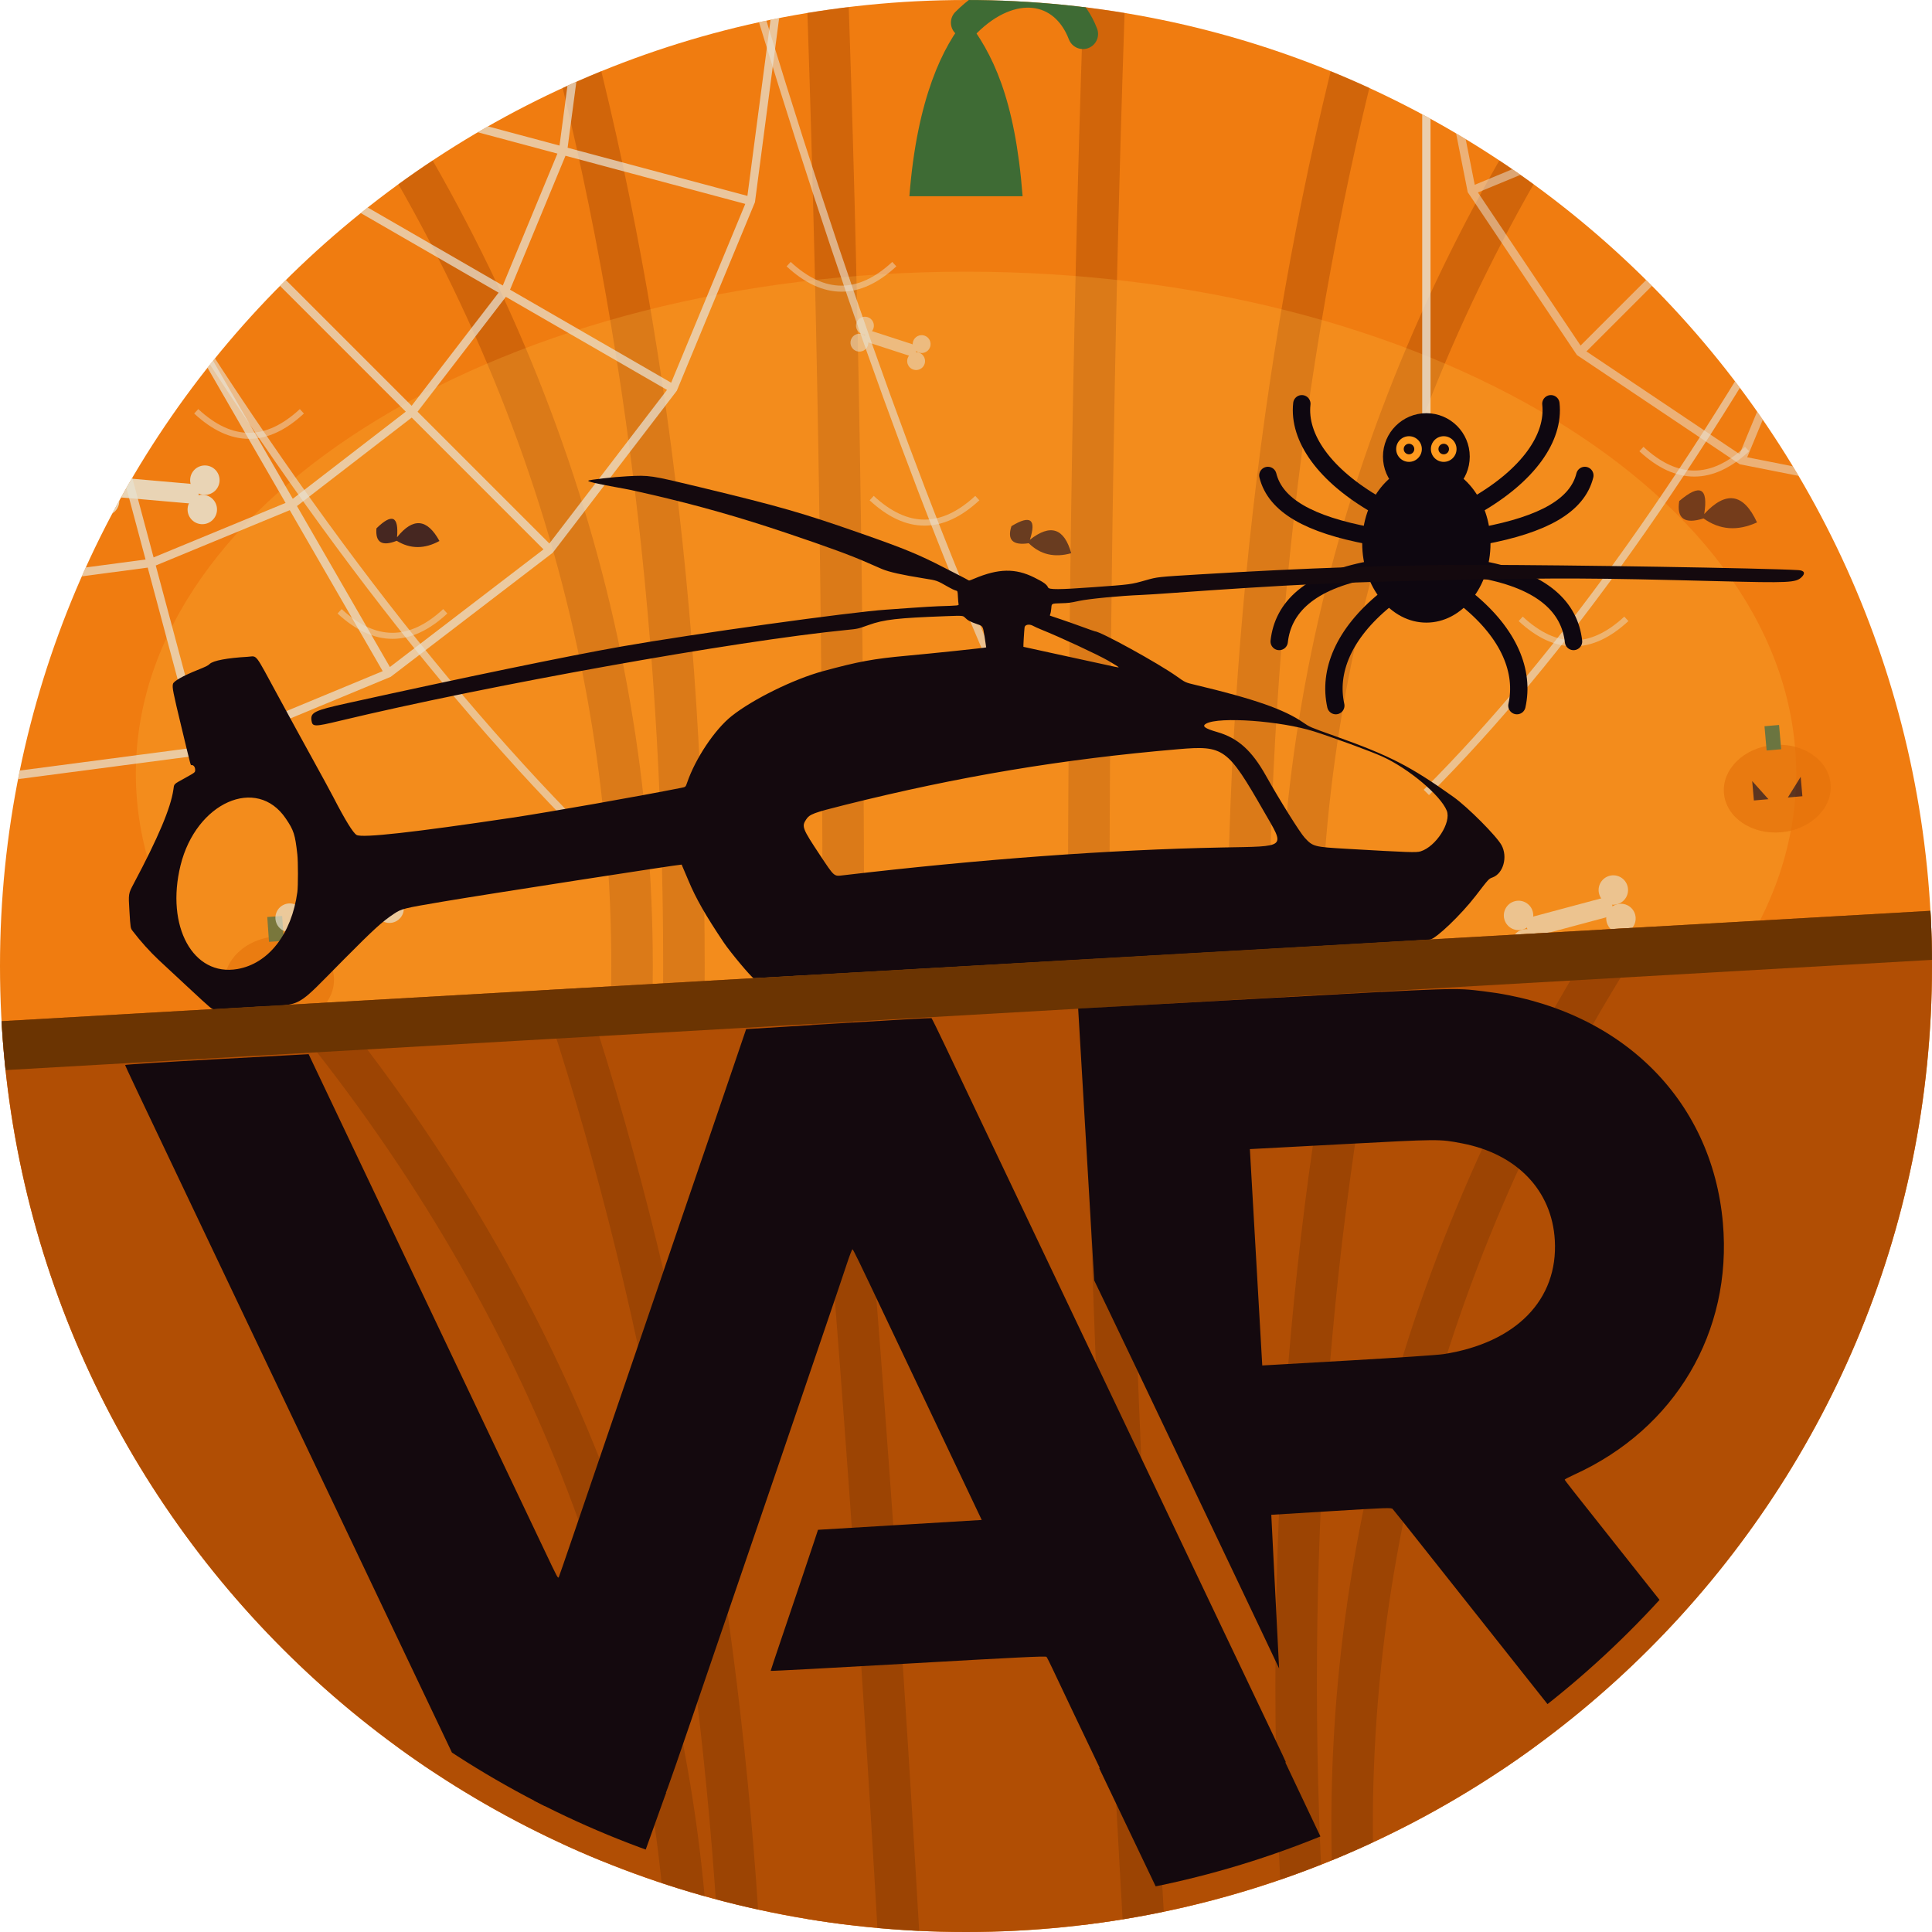
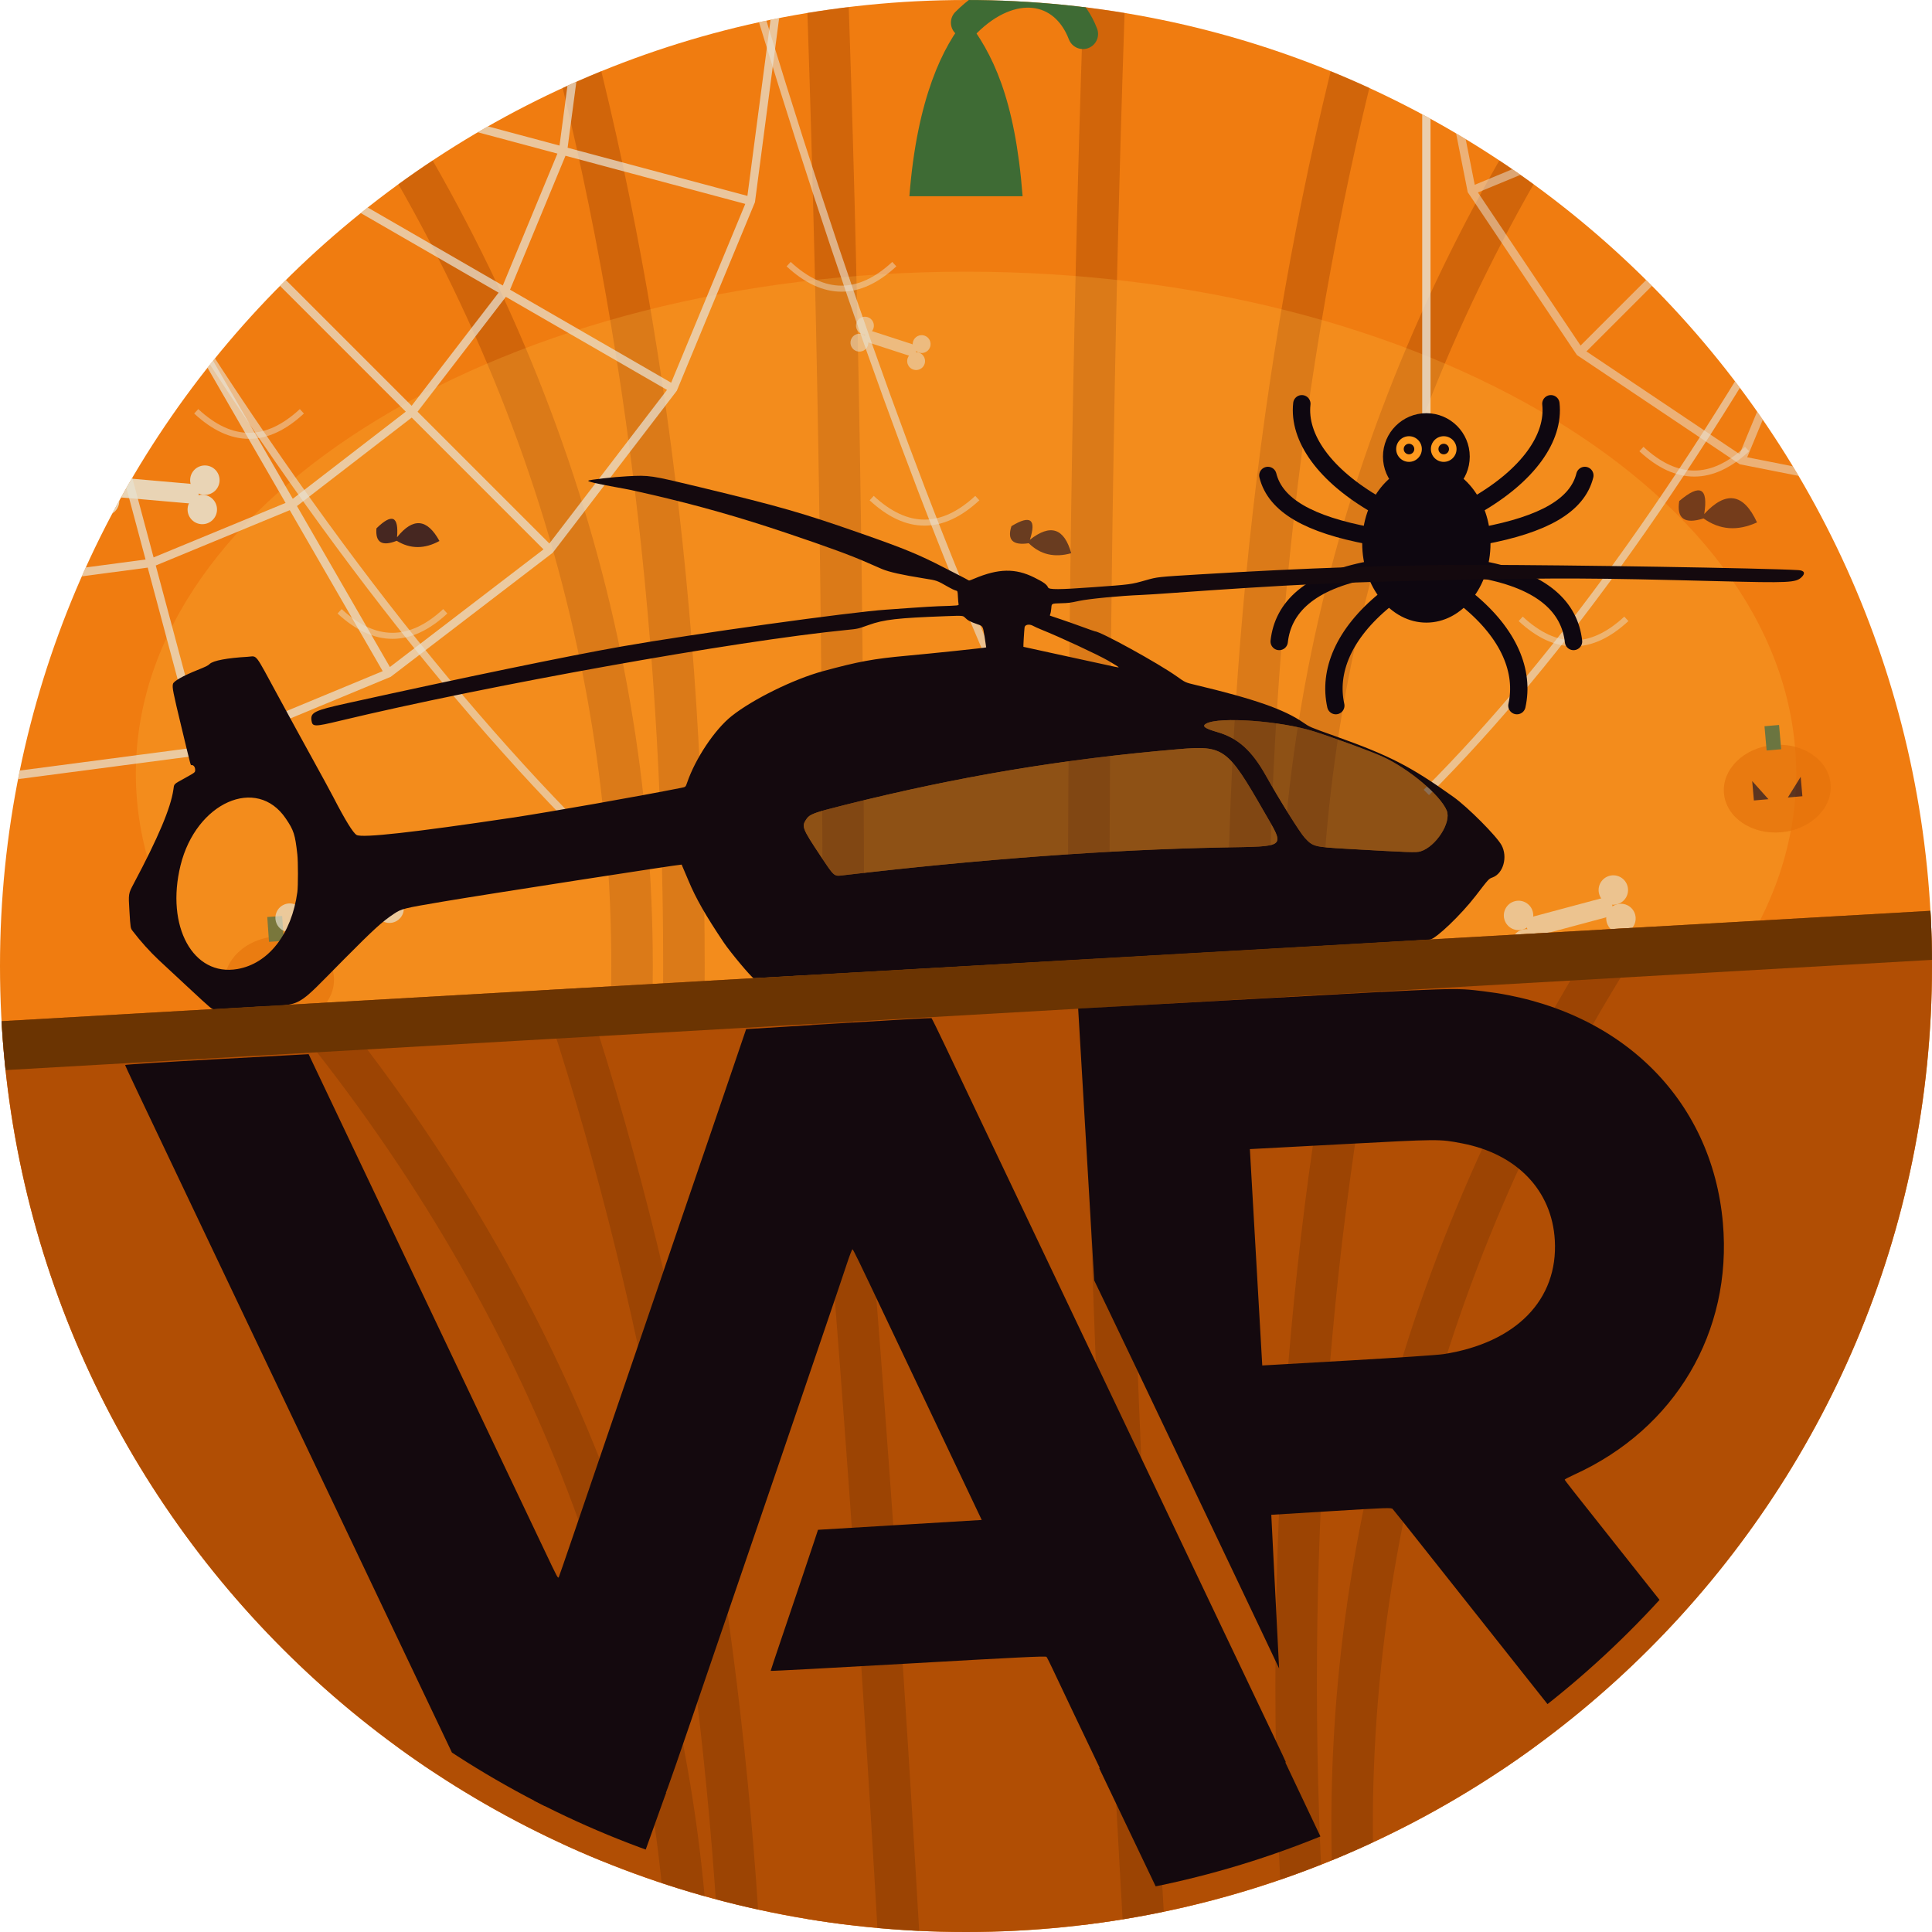
<svg xmlns="http://www.w3.org/2000/svg" viewBox="0 0 512 512" width="512" height="512">
  <defs>
    <clipPath id="h101">
      <circle cx="256" cy="256" r="256" />
    </clipPath>
  </defs>
  <g clip-path="url(#h101)">
    <circle cx="256" cy="256" r="256" fill="#F07C10" />
    <path d="M73,-10 C199,154 199,358 73,522" fill="none" stroke="#B14E04" stroke-width="11" opacity=".5" stroke-linecap="round" />
    <path d="M146,-10 C193,154 193,358 146,522" fill="none" stroke="#B14E04" stroke-width="11" opacity=".5" stroke-linecap="round" />
    <path d="M219,-10 C225,154 225,358 219,522" fill="none" stroke="#B14E04" stroke-width="11" opacity=".5" stroke-linecap="round" />
    <path d="M293,-10 C287,154 287,358 293,522" fill="none" stroke="#B14E04" stroke-width="11" opacity=".5" stroke-linecap="round" />
    <path d="M366,-10 C319,154 319,358 366,522" fill="none" stroke="#B14E04" stroke-width="11" opacity=".5" stroke-linecap="round" />
    <path d="M439,-10 C313,154 313,358 439,522" fill="none" stroke="#B14E04" stroke-width="11" opacity=".5" stroke-linecap="round" />
    <ellipse cx="256" cy="205" rx="220" ry="133" fill="#FFC24A" opacity=".22" />
    <g transform="translate(256,22)">
      <path d="M-15,30 C-13,4 -6,-10 0,-17 C7,-8 13,4 15,30 Z" fill="#3E6B34" />
      <path d="M0,-16 C12,-28 26,-26 31,-13" fill="none" stroke="#3E6B34" stroke-width="8" stroke-linecap="round" />
    </g>
    <defs>
      <clipPath id="o98">
        <rect x="-512" y="-512" width="1536" height="768" transform="rotate(-3.275 256 256)" />
      </clipPath>
    </defs>
    <g clip-path="url(#o98)">
      <g stroke="#E8E2D4" stroke-width="2.2" fill="none" opacity=".72">
        <path d="M0,0 L206.0,0.0 M0,0 L199.0,53.3 M0,0 L178.4,103.0 M0,0 L145.7,145.7 M0,0 L103.0,178.4 M0,0 L53.3,199.0 M0,0 L0.0,206.0 M51.5,0.0 L49.7,13.3 L44.6,25.7 L36.4,36.4 L25.8,44.6 L13.3,49.7 L0.0,51.5 M103.0,0.0 L99.5,26.7 L89.2,51.5 L72.8,72.8 L51.5,89.2 L26.7,99.5 L0.0,103.0 M154.5,0.0 L149.2,40.0 L133.8,77.2 L109.2,109.2 L77.3,133.8 L40.0,149.2 L0.0,154.5 M206.0,0.0 L199.0,53.3 L178.4,103.0 L145.7,145.7 L103.0,178.4 L53.3,199.0 L0.0,206.0" />
      </g>
      <g stroke="#E8E2D4" stroke-width="2.2" fill="none" opacity=".52">
        <path d="M512,0 L512.0,132.0 M512,0 L461.5,122.0 M512,0 L418.7,93.3 M512,0 L390.0,50.5 M512,0 L380.0,0.0 M512.0,44.0 L495.2,40.7 L480.9,31.1 L471.3,16.8 L468.0,0.0 M512.0,88.0 L478.3,81.3 L449.8,62.2 L430.7,33.7 L424.0,0.0 M512.0,132.0 L461.5,122.0 L418.7,93.3 L390.0,50.5 L380.0,0.0" />
      </g>
      <path d="M22,40 Q86,150 150,216" fill="none" stroke="#E8E2D4" stroke-width="2" opacity=".62" />
      <path d="M52,109 Q66,122 80,109" fill="none" stroke="#E8E2D4" stroke-width="1.6" opacity=".45" />
      <path d="M90,162 Q104,175 118,162" fill="none" stroke="#E8E2D4" stroke-width="1.6" opacity=".45" />
      <path d="M198,-8 Q235,116 272,196" fill="none" stroke="#E8E2D4" stroke-width="2" opacity=".62" />
      <path d="M209,70 Q223,83 237,70" fill="none" stroke="#E8E2D4" stroke-width="1.6" opacity=".45" />
      <path d="M231,132 Q245,145 259,132" fill="none" stroke="#E8E2D4" stroke-width="1.6" opacity=".45" />
      <path d="M486,58 Q432,156 378,210" fill="none" stroke="#E8E2D4" stroke-width="2" opacity=".62" />
      <path d="M435,119 Q449,132 463,119" fill="none" stroke="#E8E2D4" stroke-width="1.6" opacity=".45" />
      <path d="M403,164 Q417,177 431,164" fill="none" stroke="#E8E2D4" stroke-width="1.6" opacity=".45" />
      <g transform="translate(236,91) scale(0.79) rotate(18)" opacity="0.55">
        <g fill="#E8E2D0">
          <rect x="-9" y="-2" width="18" height="4" rx="2" />
          <circle cx="-10" cy="-3" r="3" />
          <circle cx="-10" cy="3" r="3" />
          <circle cx="10" cy="-3" r="3" />
          <circle cx="10" cy="3" r="3" />
        </g>
      </g>
      <g transform="translate(476,4) scale(1.06) rotate(6)" opacity="0.57">
        <g fill="#E8E2D0">
          <rect x="-9" y="-2" width="18" height="4" rx="2" />
          <circle cx="-10" cy="-3" r="3" />
          <circle cx="-10" cy="3" r="3" />
          <circle cx="10" cy="-3" r="3" />
          <circle cx="10" cy="3" r="3" />
        </g>
      </g>
      <g transform="translate(74,260) scale(1.32) rotate(-4)" opacity="0.62">
        <ellipse cx="0" cy="0" rx="11" ry="9" fill="#E5720A" />
        <rect x="-1.5" y="-13" width="3" height="5" fill="#2E6B4F" />
        <path d="M-5,-2 l3,4 l-3,0 z M5,-2 l-3,4 l3,0 z" fill="#1A0E22" />
      </g>
      <g transform="translate(41,130) scale(1.30) rotate(5)" opacity="0.86">
        <g fill="#E8E2D0">
          <rect x="-9" y="-2" width="18" height="4" rx="2" />
          <circle cx="-10" cy="-3" r="3" />
          <circle cx="-10" cy="3" r="3" />
          <circle cx="10" cy="-3" r="3" />
          <circle cx="10" cy="3" r="3" />
        </g>
      </g>
      <g transform="translate(416,243) scale(1.30) rotate(-15)" opacity="0.64">
        <g fill="#E8E2D0">
          <rect x="-9" y="-2" width="18" height="4" rx="2" />
          <circle cx="-10" cy="-3" r="3" />
          <circle cx="-10" cy="3" r="3" />
          <circle cx="10" cy="-3" r="3" />
          <circle cx="10" cy="3" r="3" />
        </g>
      </g>
      <g transform="translate(471,209) scale(1.29) rotate(-5)" opacity="0.69">
        <ellipse cx="0" cy="0" rx="11" ry="9" fill="#E5720A" />
        <rect x="-1.5" y="-13" width="3" height="5" fill="#2E6B4F" />
        <path d="M-5,-2 l3,4 l-3,0 z M5,-2 l-3,4 l3,0 z" fill="#1A0E22" />
      </g>
      <g transform="translate(90,242) scale(1.27) rotate(-22)" opacity="0.70">
        <g fill="#E8E2D0">
          <rect x="-9" y="-2" width="18" height="4" rx="2" />
          <circle cx="-10" cy="-3" r="3" />
          <circle cx="-10" cy="3" r="3" />
          <circle cx="10" cy="-3" r="3" />
          <circle cx="10" cy="3" r="3" />
        </g>
      </g>
      <g transform="translate(111,141) scale(0.94) rotate(5)" opacity="0.80">
        <path d="M-12,0 q6,-7 6,2 q6,-9 12,0 q-6,4 -12,1 q-6,3 -6,-3 z" fill="#1A0E22" />
      </g>
      <g transform="translate(314,249) scale(1.01) rotate(3)" opacity="0.63">
        <path d="M-12,0 q6,-7 6,2 q6,-9 12,0 q-6,4 -12,1 q-6,3 -6,-3 z" fill="#1A0E22" />
      </g>
      <g transform="translate(279,143) scale(0.96) rotate(18)" opacity="0.64">
        <path d="M-12,0 q6,-7 6,2 q6,-9 12,0 q-6,4 -12,1 q-6,3 -6,-3 z" fill="#1A0E22" />
      </g>
      <g transform="translate(459,135) scale(1.18) rotate(9)" opacity="0.58">
        <path d="M-12,0 q6,-7 6,2 q6,-9 12,0 q-6,4 -12,1 q-6,3 -6,-3 z" fill="#1A0E22" />
      </g>
      <g transform="translate(146,-11) scale(1.26) rotate(-1)" opacity="0.84">
        <path d="M-12,0 q6,-7 6,2 q6,-9 12,0 q-6,4 -12,1 q-6,3 -6,-3 z" fill="#1A0E22" />
      </g>
      <g transform="translate(378,0)">
        <g>
          <line x1="0" y1="0" x2="0" y2="118" stroke="#E8E2D4" stroke-width="2.2" opacity=".8" />
          <g transform="translate(0,140)">
            <ellipse cx="0" cy="4" rx="17" ry="21" fill="#0E0710" />
            <circle cx="0" cy="-19" r="11.5" fill="#0E0710" />
            <g stroke="#0E0710" stroke-width="4.6" stroke-linecap="round" fill="none">
              <path d="M-13,-6 C-27,-14 -34,-24 -33,-33" />
              <path d="M-15,2 C-31,-1 -40,-6 -42,-14" />
              <path d="M-15,11 C-31,14 -38,21 -39,30" />
              <path d="M-11,19 C-22,28 -26,38 -24,47" />
              <path d="M13,-6 C27,-14 34,-24 33,-33" />
              <path d="M15,2 C31,-1 40,-6 42,-14" />
              <path d="M15,11 C31,14 38,21 39,30" />
              <path d="M11,19 C22,28 26,38 24,47" />
            </g>
            <circle cx="-4.6" cy="-21" r="3.4" fill="#FF9A1E" />
            <circle cx="4.6" cy="-21" r="3.4" fill="#FF9A1E" />
            <circle cx="-4.6" cy="-21" r="1.4" fill="#14090E" />
            <circle cx="4.6" cy="-21" r="1.4" fill="#14090E" />
          </g>
        </g>
      </g>
    </g>
    <defs>
      <clipPath id="f99">
        <rect x="-512" y="256" width="1536" height="1024" transform="rotate(-3.275 256 256)" />
      </clipPath>
    </defs>
    <g clip-path="url(#f99)">
      <g transform="rotate(-3.275 256 256)">
        <g transform="translate(0,256)">
          <rect x="-512" y="0" width="1536" height="1024" fill="#B14E04" />
          <path d="M73,-10 C199,154 199,358 73,522" fill="none" stroke="#7E3603" stroke-width="11" opacity=".42" stroke-linecap="round" />
          <path d="M146,-10 C193,154 193,358 146,522" fill="none" stroke="#7E3603" stroke-width="11" opacity=".42" stroke-linecap="round" />
          <path d="M219,-10 C225,154 225,358 219,522" fill="none" stroke="#7E3603" stroke-width="11" opacity=".42" stroke-linecap="round" />
          <path d="M293,-10 C287,154 287,358 293,522" fill="none" stroke="#7E3603" stroke-width="11" opacity=".42" stroke-linecap="round" />
          <path d="M366,-10 C319,154 319,358 366,522" fill="none" stroke="#7E3603" stroke-width="11" opacity=".42" stroke-linecap="round" />
          <path d="M439,-10 C313,154 313,358 439,522" fill="none" stroke="#7E3603" stroke-width="11" opacity=".42" stroke-linecap="round" />
        </g>
      </g>
    </g>
    <g fill="#14090E" transform="translate(34.00,126.11) scale(0.444)">
      <path d="M35.7 305.27C27.86 297.99 20 290.67 18.23 289.02C12.94 284.07 7.26 277.76 2.59 271.63C1.3 269.94 1.3 269.94 0.67 259.67C0.04 249.4 0.04 249.4 3.21 243.43C17.85 215.93 25.31 198.26 26.9 187.33C27.45 183.58 26.65 184.36 34.25 180.13C39.92 176.97 39.91 176.98 39.91 175.49C39.91 173.85 39.02 172.61 37.83 172.6C37.11 172.6 37.81 175.22 31.69 149.81C26.64 128.87 26.11 126.2 26.67 124.15C27.12 122.49 32.62 119.37 41.13 115.95C46.53 113.78 47.49 113.3 48.58 112.26C50.67 110.26 58.97 108.69 71.24 107.99C77.19 107.64 74.98 104.81 89.29 131.15C96.15 143.79 105.73 161.29 110.57 170.04C115.41 178.79 120.75 188.62 122.44 191.88C129.48 205.52 134.23 213.21 136.29 214.34C139.72 216.22 170.18 212.83 229.23 204.01C250.02 200.91 306.75 190.88 330.23 186.17C332.66 185.68 332.66 185.68 333.54 183.12C338.5 168.63 350.1 151.3 360.17 143.32C372.8 133.3 397.13 121.34 414.41 116.63C435.84 110.79 444.66 109.17 464.81 107.34C479.81 105.98 511.76 102.62 512.05 102.38C512.08 102.36 511.65 99.49 511.1 96.01C510.1 89.68 510.1 89.68 506.87 88.58C502.65 87.13 501 86.26 499.45 84.67C498.18 83.37 498.18 83.37 487.88 83.75C459.05 84.82 451.08 85.73 441.9 89.01C435.4 91.33 435.45 91.31 428.8 91.97C362.81 98.45 214.12 125.11 126.21 146.21C111.13 149.83 109.91 149.82 109.35 146.09C108.62 141.18 110.96 140.04 130.7 135.68C199.78 120.43 262.82 107.4 294.63 101.81C336.98 94.36 431.41 81.22 452.54 79.84C455.13 79.67 462.05 79.18 467.91 78.75C473.77 78.33 480.74 77.91 483.41 77.82C496.02 77.41 495.76 77.44 495.55 76.49C495.44 76.03 495.28 74.08 495.18 72.17C495.01 68.69 495.01 68.69 493.75 68.38C493.06 68.2 491.24 67.34 489.71 66.47C482.4 62.32 482.87 62.48 475.05 61.23C461.69 59.09 454.17 57.41 449.82 55.59C448.42 55 444.91 53.47 442.02 52.19C431.61 47.57 418.28 42.66 392.8 34.08C364.87 24.67 339.59 17.5 311.76 11.09C299.95 8.37 299.99 8.38 290.21 6.6C279.38 4.63 274.04 3.36 274.55 2.87C275.14 2.3 289.73 0.65 297.88 0.23C311.16 -0.46 311.55 -0.4 341.15 6.74C389.7 18.46 402.15 22.04 437.97 34.58C462.99 43.33 472.02 47.05 486.52 54.55C489.7 56.2 494.13 58.47 496.36 59.59C498.58 60.72 500.74 61.86 501.14 62.13C501.87 62.62 501.89 62.62 504.82 61.38C519.4 55.23 529.43 55.03 540.79 60.69C546.35 63.46 548.17 64.78 548.98 66.6C549.58 67.97 555.31 67.94 575.92 66.45C598.39 64.83 598.39 64.83 607.34 62.29C614.29 60.32 614.14 60.33 639.56 58.79C703.41 54.93 756.26 53.13 806.36 53.13C858.12 53.13 977.54 55.09 996.82 56.26C1000.43 56.48 1001.17 58.14 998.71 60.49C995.29 63.76 991.43 63.94 948.73 62.85C873.08 60.91 856.08 60.83 788.97 62.17C722.22 63.5 694.67 64.8 620.01 70.11C613.86 70.55 607 70.98 604.77 71.07C591.89 71.59 573.5 73.35 567.47 74.64C561.97 75.82 561.32 75.9 556.36 76.04C551.11 76.19 551.11 76.19 550.94 78.75C550.84 80.16 550.57 81.77 550.34 82.33C550.01 83.11 549.99 83.38 550.24 83.47C550.42 83.53 553.42 84.55 556.9 85.72C560.39 86.9 566.25 88.96 569.93 90.32C573.61 91.67 576.74 92.77 576.89 92.77C580.14 92.77 614.7 111.79 625.81 119.69C630.93 123.34 630.93 123.34 636.87 124.75C672.02 133.12 689.95 139.38 701.29 147.24C705.18 149.93 705.18 149.93 720.24 155.31C752.95 166.98 765.35 173.35 790.99 191.66C799.5 197.73 816.67 214.97 819.64 220.42C823.42 227.36 820.75 237.21 814.42 239.63C811.9 240.59 812.26 240.2 804.25 250.61C795.46 262.02 780.6 276.24 776.87 276.82C775.66 277 373.53 299.94 373.25 299.84C371.87 299.33 359.32 284.34 355.46 278.59C344.66 262.51 338.75 252.16 334.39 241.69C332.21 236.45 330.36 232.1 330.28 232.02C329.97 231.71 213.68 249.73 187.97 254.08C164.08 258.12 163.13 258.35 158.5 261.43C151.54 266.06 146.73 270.44 129.11 288.18C98.73 318.77 105.03 315.29 77.25 316.85C63.91 317.61 52.31 318.29 51.48 318.37C49.96 318.52 49.96 318.52 35.7 305.27ZM65.16 294.35C83.73 291.12 97.51 273.39 100.91 248.38C101.38 244.97 101.37 230.17 100.9 226C99.56 213.99 98.8 211.61 94.02 204.55C76.64 178.83 40.43 194.92 31.18 232.47C22.2 268.91 38.7 298.96 65.16 294.35ZM426.51 238.42C508.82 228.76 585.47 223.14 652.64 221.81C692.24 221.03 690.56 222.48 677.71 200.11C656.08 162.43 653.86 160.82 626.75 163.14C557.73 169.02 495.94 179.34 427.86 196.36C408.78 201.13 406.7 201.91 404.56 205.13C401.84 209.25 402.31 210.47 412.79 226.27C421.54 239.45 421.09 239.05 426.51 238.42ZM771.34 224.12C780.47 221.3 789.76 206.88 786.96 199.86C783.31 190.7 764.16 174.62 748.38 167.48C741.64 164.43 718.63 155.97 707.64 152.51C687.74 146.23 651.12 143.59 643.34 147.88C640.63 149.37 642.43 150.74 649.96 152.91C662.3 156.47 670.56 163.87 679.03 178.98C687.23 193.6 699.29 212.89 702.16 215.99C707.1 221.32 707.66 221.47 727.59 222.62C764.71 224.76 768.81 224.9 771.34 224.12ZM591.15 114.24C591.15 114.08 588 112.11 584.82 110.28C578.3 106.55 556.35 96.34 545.07 91.8C543.08 91 540.82 89.97 540.03 89.52C537.82 88.26 535.19 88.74 534.96 90.44C534.72 92.22 534.14 101.92 534.27 102.04C534.33 102.09 541.55 103.67 550.3 105.55C559.05 107.43 571.61 110.17 578.21 111.63C589.8 114.19 591.15 114.47 591.15 114.24Z" fill-rule="evenodd" />
+       <path d="M426.51 238.42C508.82 228.76 585.47 223.14 652.64 221.81C692.24 221.03 690.56 222.48 677.71 200.11C656.08 162.43 653.86 160.82 626.75 163.14C557.73 169.02 495.94 179.34 427.86 196.36C408.78 201.13 406.7 201.91 404.56 205.13C401.84 209.25 402.31 210.47 412.79 226.27C421.54 239.45 421.09 239.05 426.51 238.42ZM771.34 224.12C780.47 221.3 789.76 206.88 786.96 199.86C783.31 190.7 764.16 174.62 748.38 167.48C741.64 164.43 718.63 155.97 707.64 152.51C687.74 146.23 651.12 143.59 643.34 147.88C640.63 149.37 642.43 150.74 649.96 152.91C662.3 156.47 670.56 163.87 679.03 178.98C687.23 193.6 699.29 212.89 702.16 215.99C707.1 221.32 707.66 221.47 727.59 222.62C764.71 224.76 768.81 224.9 771.34 224.12Z" opacity="0.45" />
    </g>
    <g transform="translate(256,256) rotate(-3.275)">
      <rect x="-614.4" y="0" width="1228.8" height="13" fill="#6B3402" />
    </g>
    <g transform="rotate(-3.275 256 256)">
      <defs>
        <clipPath id="wc100">
          <circle cx="256" cy="256" r="249.00" />
        </clipPath>
      </defs>
      <g clip-path="url(#wc100)">
        <g fill="#14090E" transform="translate(32.03,269.00) scale(0.42394)">
          <path d="M195.1 478.09C193.93 477.63 193.3 476.14 173.69 427.85C169.31 417.07 161.96 399.04 157.36 387.77C144.85 357.16 130.53 321.99 124.7 307.6C121.86 300.58 116.25 286.82 112.24 277.02C99.77 246.52 89.4 221.12 84.01 207.84C76.29 188.85 63.1 156.48 36.82 92.04C5.35 14.87 0 1.67 0 1.08C0 0.81 25.85 0.66 57.45 0.74L114.9 0.89L119.73 12.77C122.38 19.3 128.74 34.93 133.87 47.51C145.14 75.16 159.52 110.48 170.14 136.58C174.45 147.19 182.06 165.9 187.05 178.15C196.26 200.76 206.8 226.67 220.74 260.99C224.99 271.44 230.49 284.93 232.96 290.97C235.43 297.02 240.44 309.31 244.09 318.29C251.9 337.51 251.75 337.2 252.42 336.01C252.69 335.53 256.69 325.8 261.33 314.39C269.84 293.41 277.55 274.47 295.12 231.29C300.44 218.23 308.05 199.52 312.04 189.73C318.74 173.26 325.93 155.59 346.48 105.11C350.8 94.49 358.42 75.79 363.41 63.54C368.4 51.29 376.16 32.19 380.66 21.08L388.83 0.89L446.64 0.59C478.44 0.43 504.66 0.45 504.91 0.64C505.16 0.82 508.67 9.11 512.7 19.04C516.73 28.98 524.11 47.13 529.11 59.38C541.84 90.6 555.55 124.24 565.9 149.64C570.75 161.56 578.1 179.6 582.23 189.73C586.36 199.85 593.99 218.56 599.17 231.29C604.36 244.03 612.91 265.01 618.18 277.91C633.59 315.68 644.01 341.24 650.83 358.08C654.35 366.73 659.95 380.49 663.29 388.66C666.63 396.82 673.22 412.99 677.95 424.58C682.68 436.18 689.46 452.8 693.03 461.52C696.6 470.24 699.52 477.52 699.52 477.7C699.52 477.88 673.66 478.03 642.04 478.03L584.56 478.03L581.68 471.05C577.2 460.19 560.23 418.53 557.18 410.93C555.68 407.17 554.19 403.76 553.87 403.36C553.42 402.77 535.39 402.61 467.27 402.61C419.95 402.61 381.24 402.46 381.24 402.26C381.24 402.07 384.56 393.72 388.61 383.71C396.8 363.5 408.21 335.11 412.82 323.49L415.81 315.92L467.08 315.77L518.34 315.62L513.87 304.63C511.41 298.59 505.44 283.89 500.59 271.97C495.75 260.05 487.88 240.68 483.1 228.92C478.32 217.16 470.83 198.72 466.45 187.95C450.59 148.87 447.82 142.25 447.34 142.09C447.07 142 445.2 146.13 443.18 151.28C441.16 156.42 434.67 172.52 428.75 187.05C422.83 201.59 414.81 221.36 410.93 231C407.04 240.63 399.56 259.07 394.3 271.97C376.24 316.27 366.82 339.41 358.64 359.56C345.14 392.83 338.8 408.42 330.37 429.04C311.03 476.38 310.36 477.95 309.1 478.28C307.23 478.79 196.4 478.6 195.1 478.09ZM881.95 474.91C879.81 472 876.03 466.65 856.48 438.84C852.23 432.79 840.49 416.09 830.38 401.72C820.26 387.35 807.21 368.78 801.36 360.45C784.84 336.91 776.14 324.62 775.21 323.48C774.4 322.5 772.01 322.45 736.79 322.59L699.23 322.74L698.93 370.83L698.63 418.92L690.21 398.15C685.57 386.72 677.74 367.49 672.81 355.4C667.87 343.32 660.52 325.28 656.47 315.32C652.42 305.36 644.8 286.65 639.54 273.75C634.28 260.85 625.94 240.41 621.01 228.33C616.08 216.24 608.68 198.2 604.57 188.24L597.09 170.13L596.94 85.03L596.79 -0.07L711.55 0.16C835.48 0.41 832.04 0.32 850.36 3.58C934.1 18.49 989.12 78.21 991.5 156.77C993.56 225.09 954.38 283.51 889.7 308.51C886.35 309.81 883.62 311.05 883.61 311.28C883.61 311.67 888.25 318.33 910.61 350.06C915.44 356.92 922.68 367.21 926.69 372.92C930.71 378.64 938.14 389.19 943.21 396.38C948.28 403.56 955.61 413.98 959.5 419.54C963.39 425.09 972.96 438.72 980.78 449.82C999.57 476.5 1000 477.12 1000 477.61C1000 477.84 973.95 478.03 942.12 478.03C884.24 478.03 884.24 478.03 881.95 474.91ZM812.44 228.62C858.16 224.16 885.99 198.77 885.99 161.52C885.99 130.34 865.44 106.28 831.53 97.74C817.42 94.19 818.24 94.23 756.09 93.98L698.93 93.75L698.93 161.48L698.93 229.22L752.61 229.22C784.27 229.22 808.81 228.97 812.44 228.62Z" fill-rule="evenodd" />
          <path d="M192.83 474.62 L311.60 474.62 L252.04 614.97 L252.04 614.97 ZM582.75 474.62 L697.88 474.62 L780.63 678.62 L666.26 678.62 ZM887.32 474.62 L997.18 474.62 L1138.70 678.62 L1067.96 678.62 Z" />
        </g>
      </g>
    </g>
  </g>
</svg>
